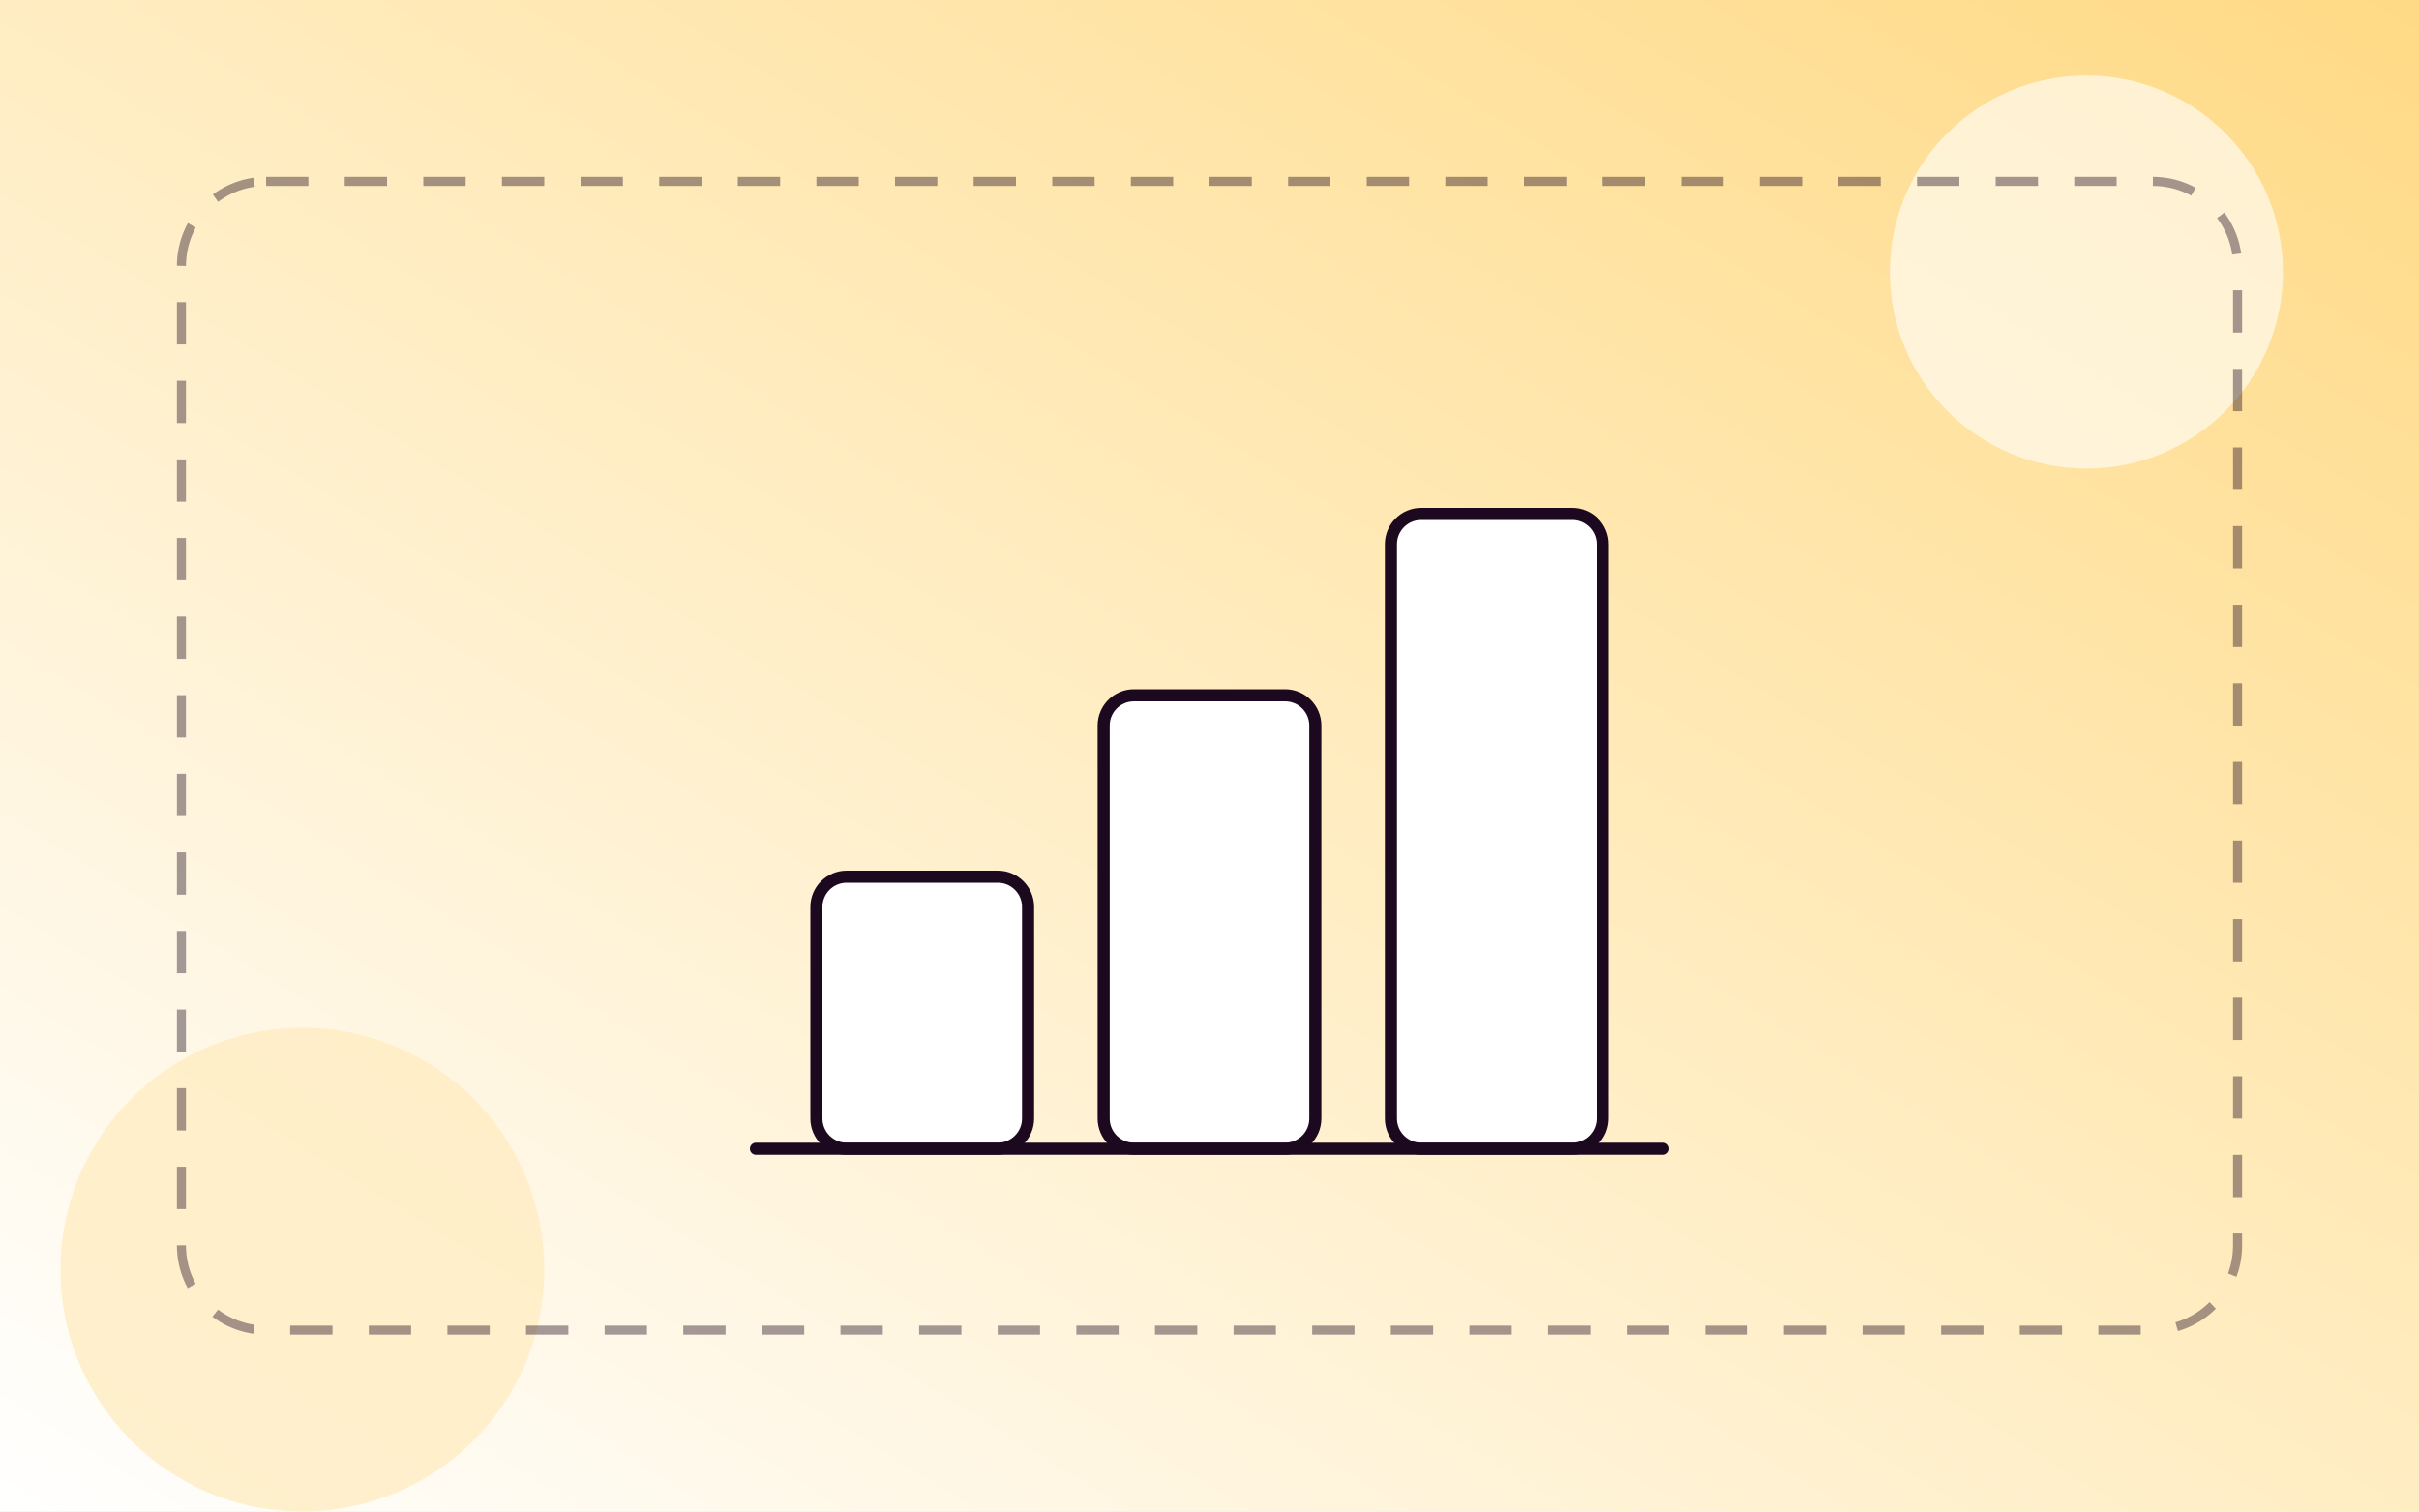
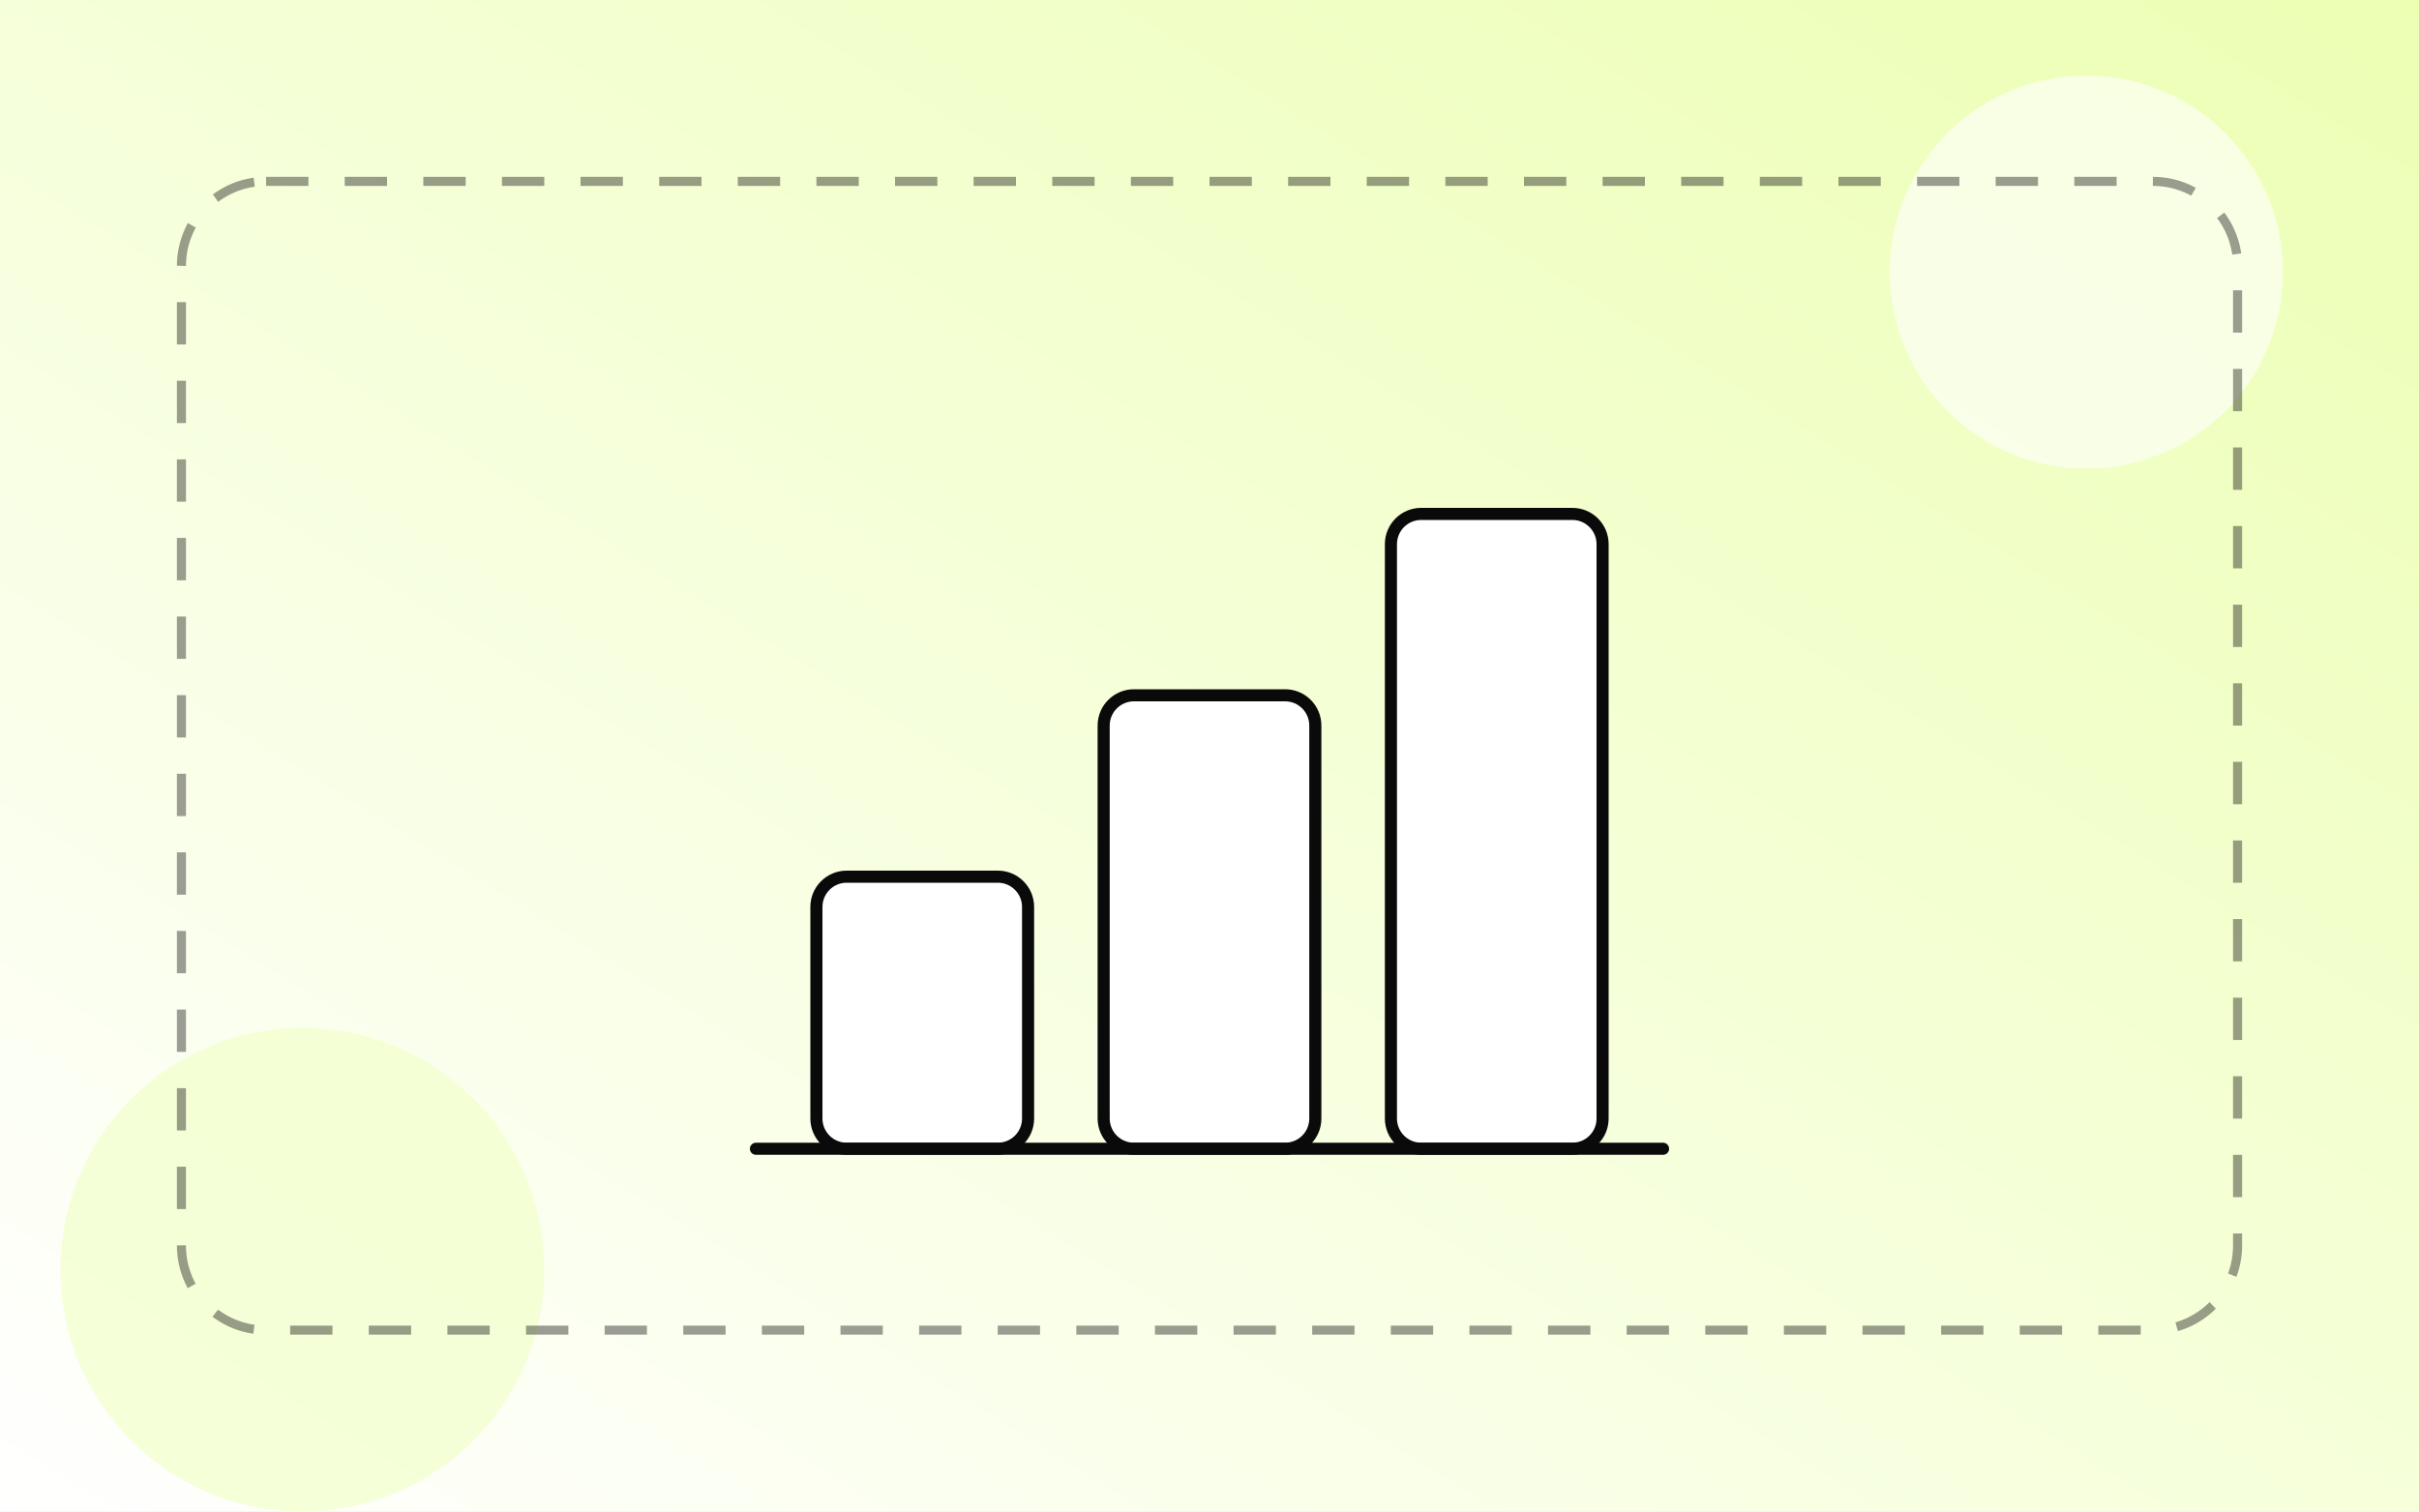
<svg xmlns="http://www.w3.org/2000/svg" viewBox="0 0 800 500" width="800" height="500" role="img" aria-label="Placeholder: your project here">
  <defs>
    <linearGradient id="bg" x1="1" y1="0" x2="0" y2="1">
-       <stop offset="0" stop-color="#FFDA85" />
+       <stop offset="0" stop-color="#ECFFB3" />
      <stop offset="1" stop-color="#FFFFFF" />
    </linearGradient>
  </defs>
  <rect width="800" height="500" fill="url(#bg)" />
  <circle cx="690" cy="90" r="65" fill="#FFFFFF" opacity=".6" />
-   <circle cx="100" cy="420" r="80" fill="#FFECC2" opacity=".8" />
-   <rect x="60" y="60" width="680" height="380" rx="28" fill="none" stroke="#1C0920" stroke-opacity=".4" stroke-width="3" stroke-dasharray="14 12" />
-   <g fill="#FFFFFF" stroke="#1C0920" stroke-width="4" stroke-linejoin="round">
+   <circle cx="100" cy="420" r="80" fill="#F3FFD0" opacity=".8" />
+   <rect x="60" y="60" width="680" height="380" rx="28" fill="none" stroke="#0A0A0A" stroke-opacity=".4" stroke-width="3" stroke-dasharray="14 12" />
+   <g fill="#FFFFFF" stroke="#0A0A0A" stroke-width="4" stroke-linejoin="round">
    <rect x="270" y="290" width="70" height="90" rx="10" />
    <rect x="365" y="230" width="70" height="150" rx="10" />
    <rect x="460" y="170" width="70" height="210" rx="10" />
  </g>
-   <path d="M250 380h300" fill="none" stroke="#1C0920" stroke-width="4" stroke-linecap="round" />
+   <path d="M250 380h300" fill="none" stroke="#0A0A0A" stroke-width="4" stroke-linecap="round" />
</svg>
